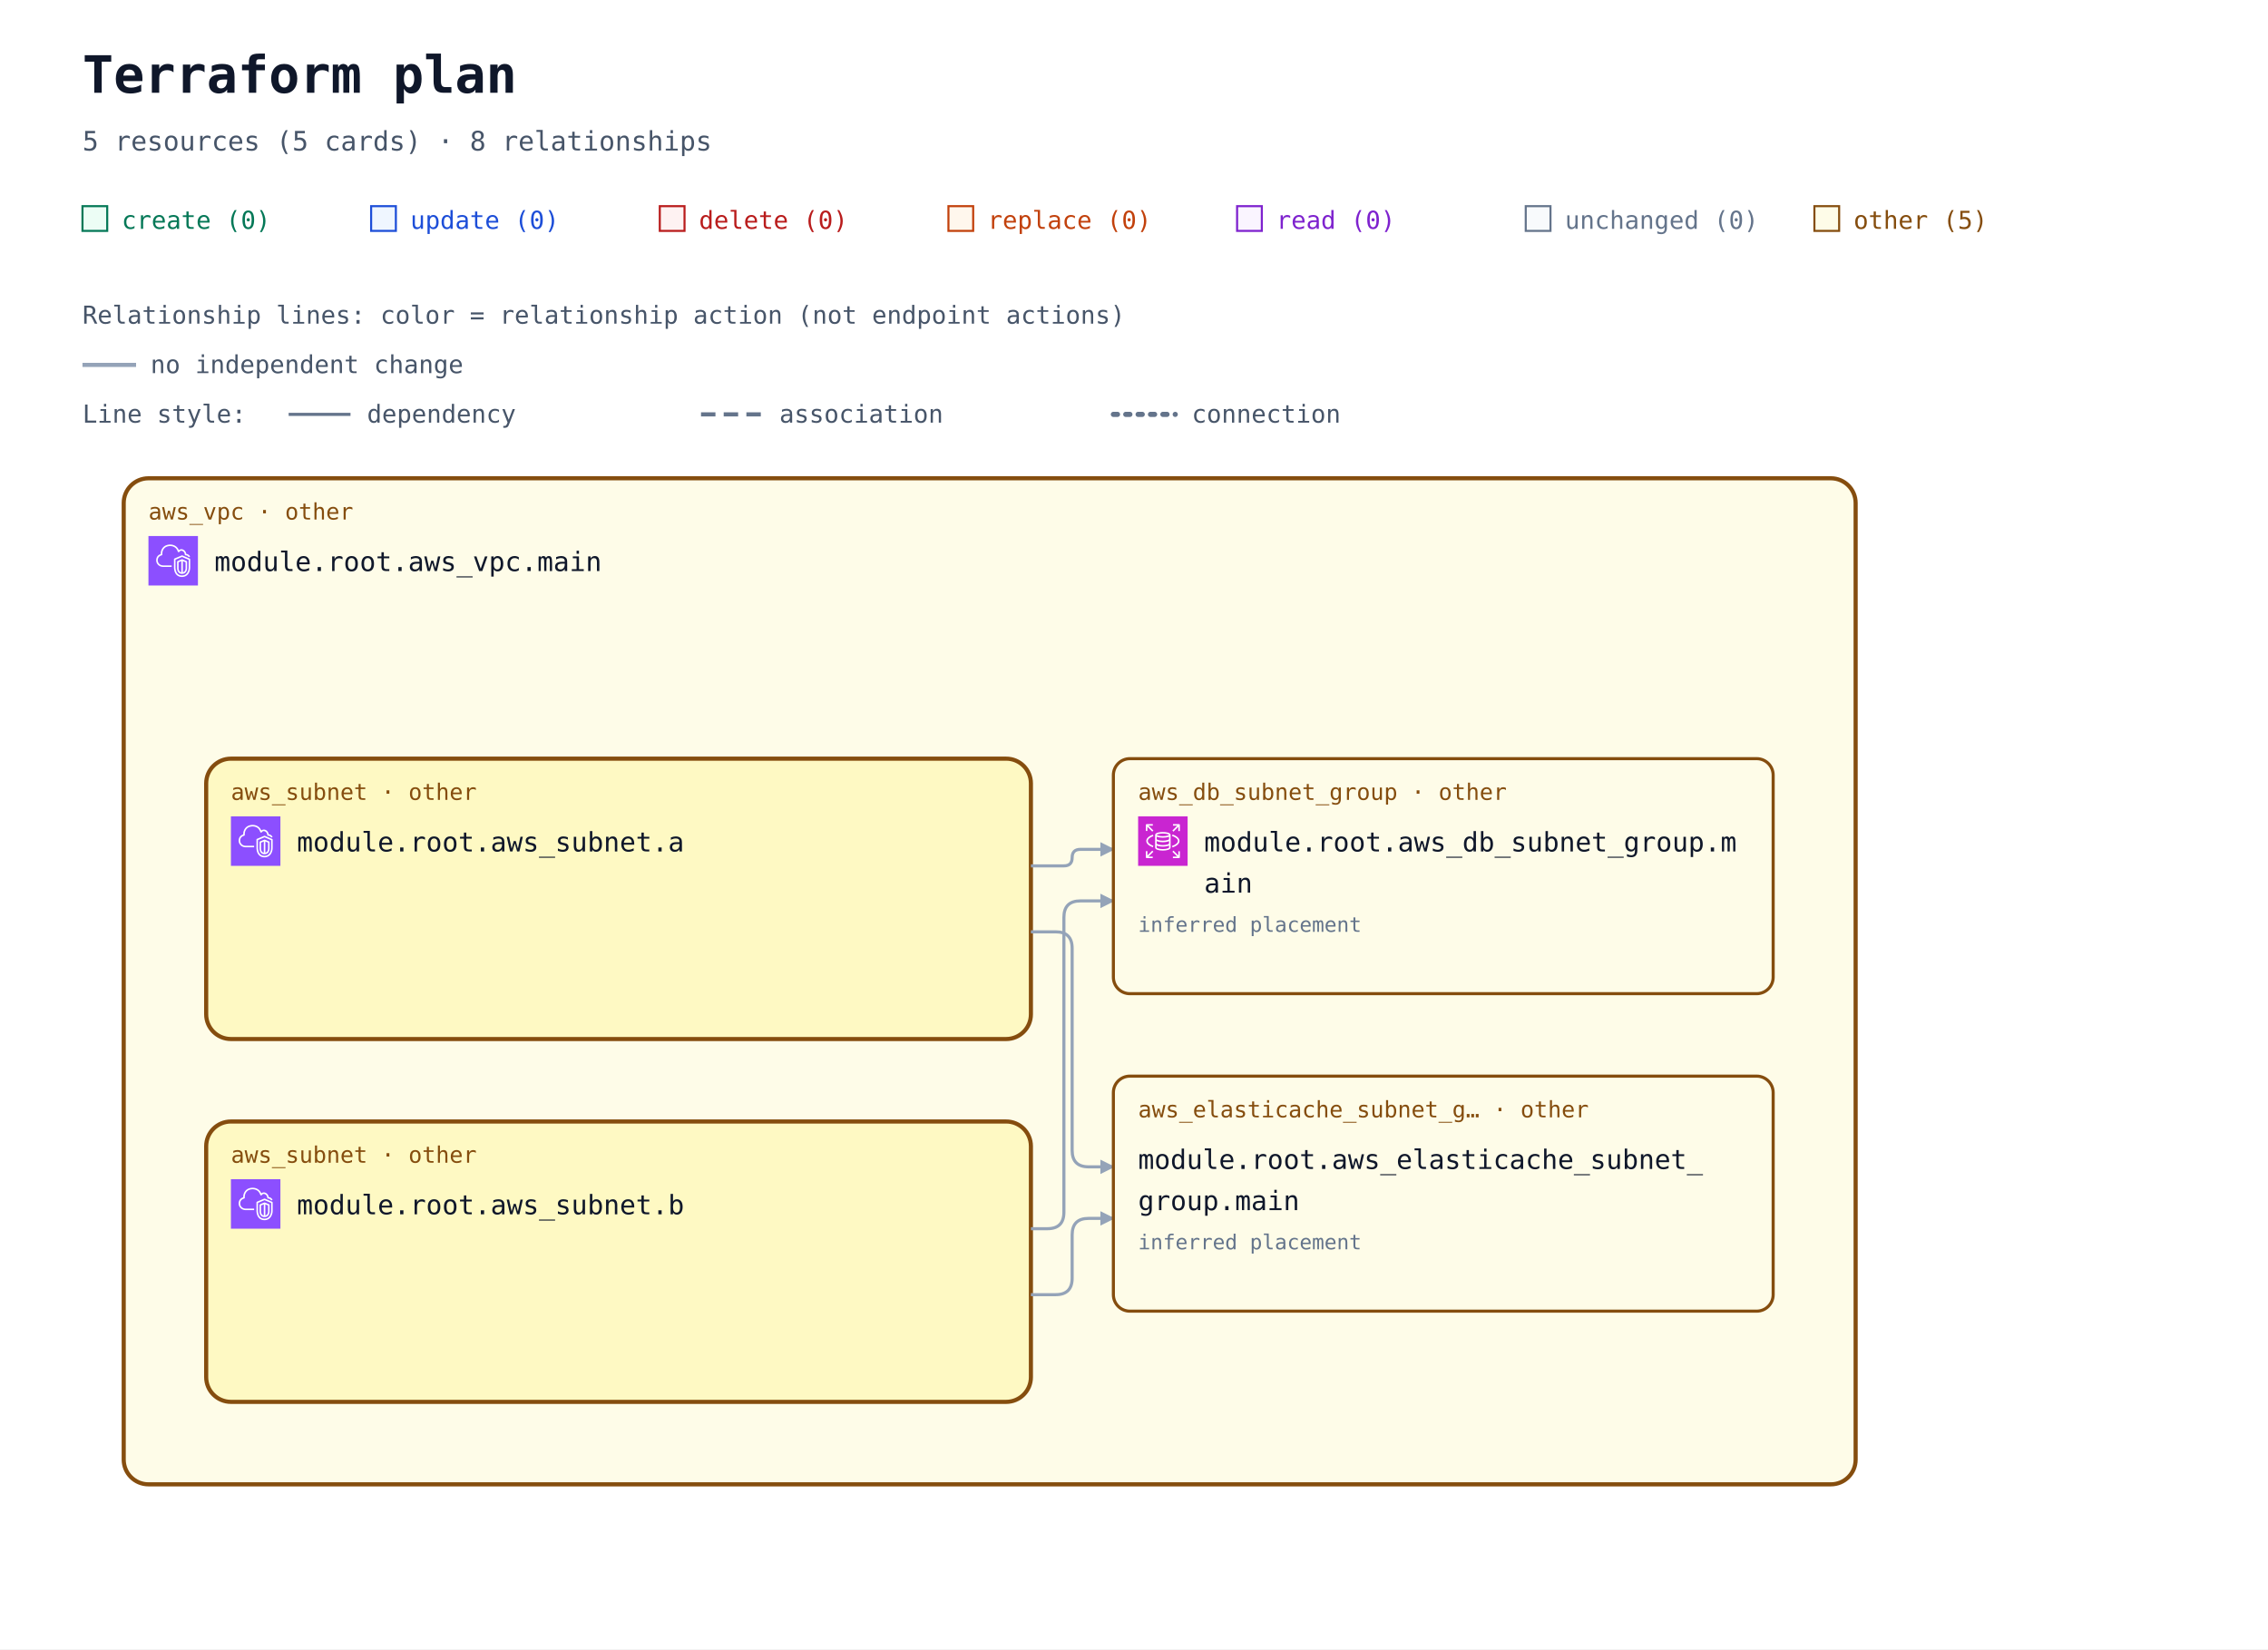
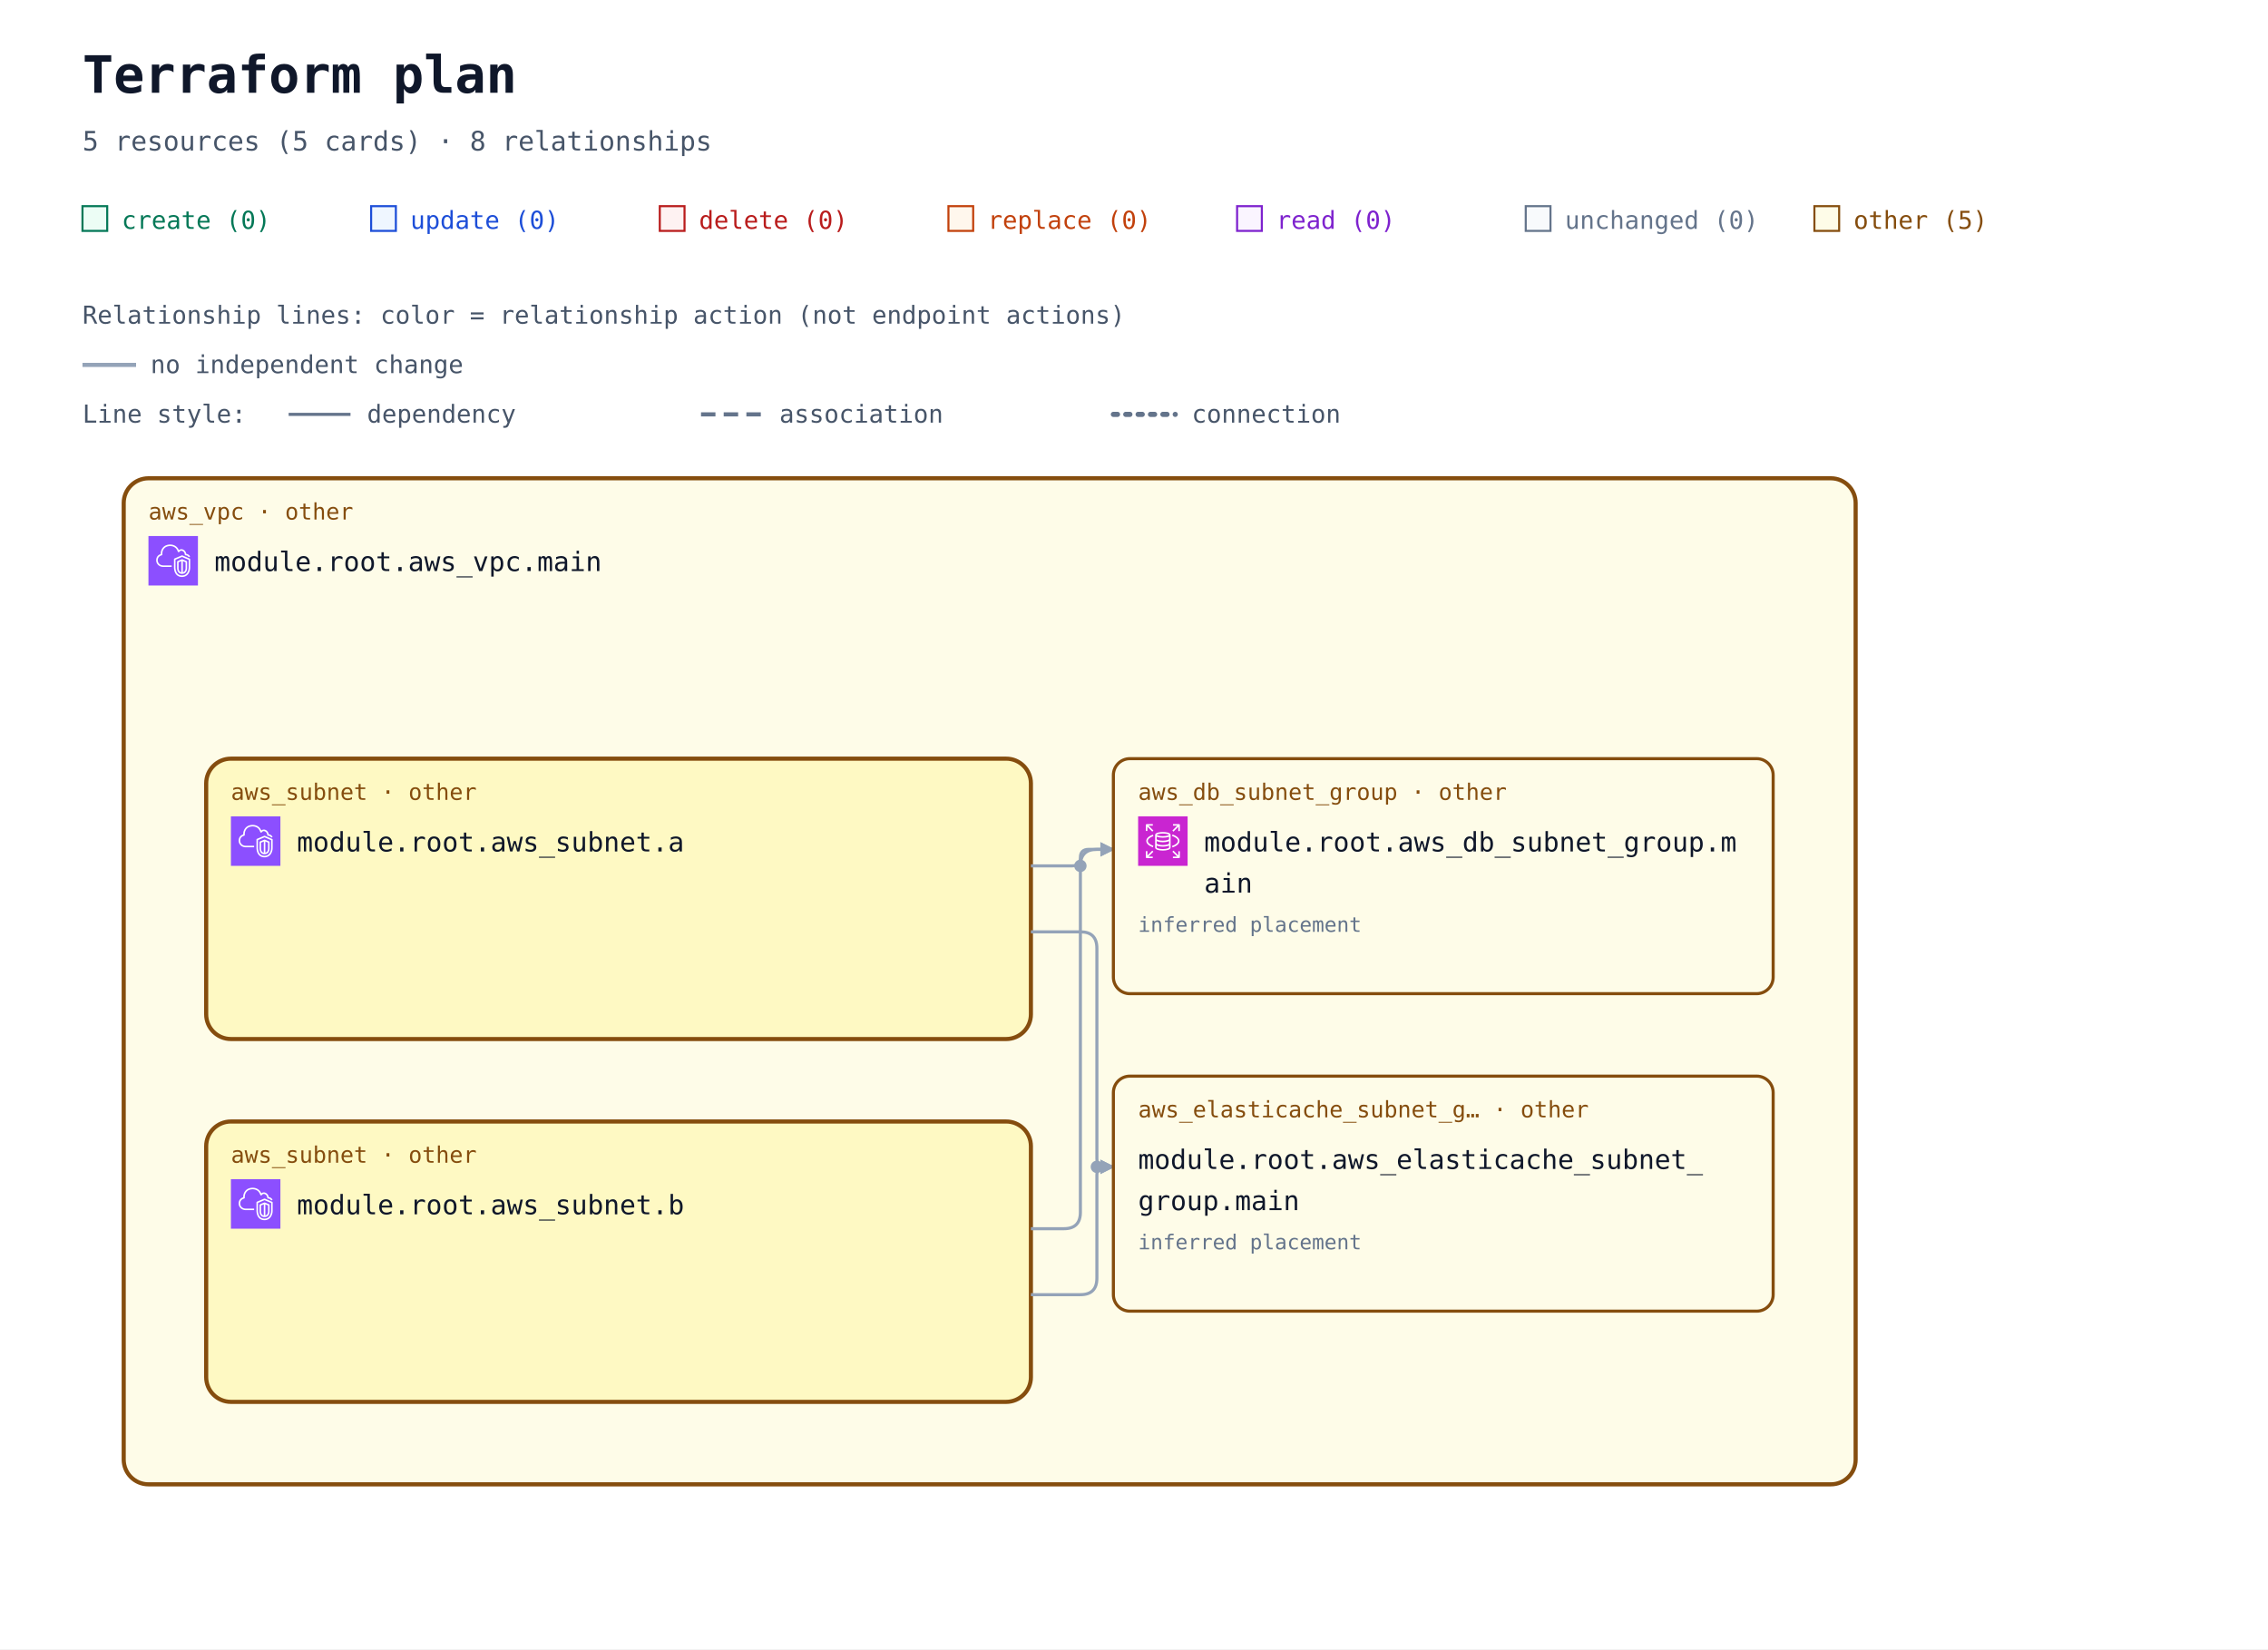
<svg xmlns="http://www.w3.org/2000/svg" width="1100" height="800" viewBox="0 0 1100 800" role="img" aria-labelledby="title description">
  <defs>
    <marker id="arrow" viewBox="0 0 10 10" refX="9" refY="5" markerWidth="7" markerHeight="7" markerUnits="userSpaceOnUse" orient="auto-start-reverse">
      <path d="M 0 0 L 10 5 L 0 10 z" fill="#94a3b8" />
    </marker>
    <symbol id="planorama-icon-aws-rds" viewBox="0 0 64 64">
      <g>
        <g id="planorama-icon-aws-rds-local-49636f6e2d4172636869746563747572652f34382f417263685f416d617a6f6e2d5244535f3438" stroke="none" stroke-width="1" fill="none" fill-rule="evenodd">
          <g id="planorama-icon-aws-rds-local-49636f6e2d4172636869746563747572652d42472f34382f4461746162617365" fill="#C925D1">
            <rect id="planorama-icon-aws-rds-local-52656374616e676c65" x="0" y="0" width="64" height="64" />
          </g>
          <path d="M54,11 L54,19 L52,19 L52,13.414 L45.707,19.707 L44.293,18.293 L50.586,12 L45.125,12 L45.125,10 L53,10 C53.553,10 54,10.448 54,11 L54,11 Z M12,18.875 L10,18.875 L10,11 C10,10.448 10.447,10 11,10 L19,10 L19,12 L13.414,12 L19.707,18.293 L18.293,19.707 L12,13.414 L12,18.875 Z M19.707,45.707 L13.414,52 L18.875,52 L18.875,54 L11,54 C10.447,54 10,53.552 10,53 L10,45 L12,45 L12,50.586 L18.293,44.293 L19.707,45.707 Z M51.5,31.781 C51.5,29.352 48.634,26.932 43.833,25.307 L44.474,23.413 C50.21,25.354 53.5,28.404 53.5,31.781 C53.5,35.158 50.21,38.208 44.474,40.15 L43.833,38.255 C48.634,36.631 51.5,34.21 51.5,31.781 L51.5,31.781 Z M12.543,31.781 C12.543,34.105 15.224,36.46 19.715,38.081 L19.035,39.961 C13.639,38.014 10.543,35.033 10.543,31.781 C10.543,28.53 13.639,25.548 19.035,23.601 L19.715,25.482 C15.224,27.103 12.543,29.458 12.543,31.781 L12.543,31.781 Z M52,45.125 L54,45.125 L54,53 C54,53.552 53.553,54 53,54 L45,54 L45,52 L50.586,52 L44.293,45.707 L45.707,44.293 L52,50.586 L52,45.125 Z M32.022,31.402 C26.999,31.402 24.126,30.059 24,29.483 L24,26.257 C26.159,27.266 29.609,27.593 32,27.593 C34.391,27.593 37.841,27.266 40,26.257 L40,29.483 C39.894,30.057 37.051,31.402 32.022,31.402 L32.022,31.402 Z M32.022,37.13 C26.999,37.13 24.126,35.786 24,35.21 L24,31.956 C25.953,32.937 29.055,33.402 32.022,33.402 C34.973,33.402 38.055,32.938 40,31.96 L40,35.21 C39.894,35.785 37.052,37.13 32.022,37.13 L32.022,37.13 Z M32,42.268 C26.95,42.268 24.104,40.917 24,40.346 L24,37.683 C25.953,38.665 29.055,39.13 32.022,39.13 C34.973,39.13 38.055,38.666 40,37.687 L40,40.342 C39.896,40.917 37.05,42.268 32,42.268 L32,42.268 Z M32,22.193 C36.971,22.193 39.642,23.37 39.982,23.894 C39.642,24.417 36.971,25.593 32,25.593 C26.909,25.593 24.233,24.361 24,23.949 L24,23.93 C24.233,23.426 26.909,22.193 32,22.193 L32,22.193 Z M32,20.193 C28.286,20.193 22,20.973 22,23.894 L22,40.346 C22,43.041 27.184,44.268 32,44.268 C36.816,44.268 42,43.041 42,40.346 L42,23.894 C42,20.973 35.714,20.193 32,20.193 L32,20.193 Z" id="planorama-icon-aws-rds-local-416d617a6f6e2d5244535f49636f6e5f34385f5371756964" fill="#FFFFFF" />
        </g>
      </g>
    </symbol>
    <symbol id="planorama-icon-aws-vpc" viewBox="0 0 64 64">
      <g>
        <g id="planorama-icon-aws-vpc-local-49636f6e2d4172636869746563747572652f34382f417263685f416d617a6f6e2d5669727475616c2d507269766174652d436c6f75645f3438" stroke="none" stroke-width="1" fill="none" fill-rule="evenodd">
          <g id="planorama-icon-aws-vpc-local-49636f6e2d4172636869746563747572652d42472f34382f4e6574776f726b696e672d436f6e74656e742d44656c6976657279" fill="#8C4FFF">
            <rect id="planorama-icon-aws-vpc-local-52656374616e676c65" x="0" y="0" width="64" height="64" />
          </g>
          <path d="M48,33.977 L44.499,32.508 L44.499,46.878 C47.906,46.147 47.998,42.181 48,41.995 L48,33.977 Z M42.499,46.923 L42.499,32.508 L39,33.977 L39,42.004 C39.008,42.466 39.183,46.339 42.499,46.923 L42.499,46.923 Z M43.112,30.082 C43.358,29.977 43.638,29.978 43.886,30.081 L49.387,32.39 C49.759,32.546 50,32.909 50,33.312 L50,42.004 C49.978,44.431 48.562,49.004 43.37,49.004 C38.393,49.004 37.026,44.432 37,42.015 L37,33.312 C37,32.909 37.241,32.546 37.613,32.39 L43.112,30.082 Z M52,30.792 L43.492,27.092 L35,30.668 L35,41.025 C34.999,41.09 34.963,46.009 37.807,48.894 C39.187,50.294 41.059,51.004 43.37,51.004 C51.808,51.004 51.996,41.425 52,41.018 L52,30.792 Z M54,30.136 L54,41.025 C53.973,45.173 51.716,53.004 43.37,53.004 C40.498,53.004 38.145,52.09 36.373,50.288 C32.941,46.797 32.996,41.243 33,41.008 L33,30.004 C33,29.602 33.241,29.238 33.612,29.082 L43.111,25.082 C43.363,24.976 43.647,24.978 43.897,25.087 L53.398,29.219 C53.764,29.378 54,29.738 54,30.136 L54,30.136 Z M19,38.004 L30,38.004 L30,40.004 L19,40.004 C14.216,40.004 10.271,36.483 10.02,31.988 C10.002,31.813 10,31.599 10,31.385 C10,26.086 13.654,24.038 15.919,23.278 C15.902,23.063 15.891,22.843 15.891,22.626 C15.891,18.039 18.658,13.701 22.621,12.079 C27.58,10.049 33.235,10.937 36.695,14.285 C37.718,15.282 38.604,16.596 39.343,18.206 C40.299,17.422 41.392,17.004 42.523,17.004 C45.234,17.004 48.281,19.296 48.9,23.062 C51.069,23.344 52.936,24.639 53.896,26.582 L52.104,27.469 C51.34,25.925 49.806,25.004 48,25.004 C47.471,25.004 47.033,24.591 47.002,24.063 C46.807,20.762 44.275,19.004 42.523,19.004 C41.55,19.004 40.582,19.574 39.797,20.608 C39.575,20.899 39.215,21.048 38.852,20.993 C38.49,20.938 38.187,20.691 38.062,20.348 C37.327,18.346 36.398,16.789 35.302,15.72 C32.406,12.917 27.615,12.196 23.379,13.93 C19.775,15.405 17.891,19.421 17.891,22.626 C17.891,23.026 17.947,23.503 17.993,23.886 C18.053,24.386 17.73,24.853 17.24,24.975 C15.283,25.459 12,26.937 12,31.385 C12,31.535 11.998,31.685 12.013,31.836 C12.209,35.312 15.276,38.004 19,38.004 L19,38.004 Z" id="planorama-icon-aws-vpc-local-416d617a6f6e2d5669727475616c2d507269766174652d436c6f75645f49636f6e5f34385f5371756964" fill="#FFFFFF" />
        </g>
      </g>
    </symbol>
  </defs>
  <rect width="100%" height="100%" fill="#ffffff" />
  <g font-family="ui-monospace, SFMono-Regular, Consolas, monospace">
    <text x="40" y="45" font-size="25" font-weight="700" fill="#0f172a">Terraform plan</text>
    <text x="40" y="73" font-size="13" fill="#475569">5 resources (5 cards) · 8 relationships</text>
    <rect x="40" y="100" width="12" height="12" fill="#ecfdf5" stroke="#047857" />
    <text x="59" y="111" font-size="12" fill="#047857">create (0)</text>
    <rect x="180" y="100" width="12" height="12" fill="#eff6ff" stroke="#1d4ed8" />
    <text x="199" y="111" font-size="12" fill="#1d4ed8">update (0)</text>
    <rect x="320" y="100" width="12" height="12" fill="#fef2f2" stroke="#b91c1c" />
    <text x="339" y="111" font-size="12" fill="#b91c1c">delete (0)</text>
    <rect x="460" y="100" width="12" height="12" fill="#fff7ed" stroke="#c2410c" />
    <text x="479" y="111" font-size="12" fill="#c2410c">replace (0)</text>
    <rect x="600" y="100" width="12" height="12" fill="#faf5ff" stroke="#7e22ce" />
    <text x="619" y="111" font-size="12" fill="#7e22ce">read (0)</text>
    <rect x="740" y="100" width="12" height="12" fill="#f8fafc" stroke="#64748b" />
    <text x="759" y="111" font-size="12" fill="#64748b">unchanged (0)</text>
    <rect x="880" y="100" width="12" height="12" fill="#fefce8" stroke="#854d0e" />
    <text x="899" y="111" font-size="12" fill="#854d0e">other (5)</text>
    <g id="relationship-legend" font-size="12" fill="#475569">
      <text x="40" y="157">Relationship lines: color = relationship action (not endpoint actions)</text>
      <path d="M 40 177 H 66" stroke="#94a3b8" stroke-width="2" />
      <text x="73" y="181">no independent change</text>
      <text x="40" y="205">Line style:</text>
      <path d="M 140 201 H 170" stroke="#64748b" stroke-width="1.5" />
      <text x="178" y="205">dependency</text>
      <path d="M 340 201 H 370" stroke="#64748b" stroke-width="2" stroke-dasharray="7 4" />
      <text x="378" y="205">association</text>
      <path d="M 540 201 H 570" stroke="#64748b" stroke-width="2.5" stroke-dasharray="2 4" stroke-linecap="round" />
      <text x="578" y="205">connection</text>
    </g>
    <g transform="translate(0 72)">
      <g data-container="resource-6177735f7670632e6d61696e-current">
        <rect x="60" y="160" width="840" height="488" rx="12" fill="#fefce8" stroke="#854d0e" stroke-width="2" data-mode="managed" />
      </g>
      <g data-container="resource-6177735f7375626e65742e61-current">
        <rect x="100" y="296" width="400" height="136" rx="12" fill="#fef9c3" stroke="#854d0e" stroke-width="2" data-mode="managed" />
      </g>
      <g data-container="resource-6177735f7375626e65742e62-current">
        <rect x="100" y="472" width="400" height="136" rx="12" fill="#fef9c3" stroke="#854d0e" stroke-width="2" data-mode="managed" />
      </g>
-       <path d="M 500 348 L 516 348 Q 520 348 520 344 L 520 344 Q 520 340 524 340 L 540 340 " data-edge-kind="dependency" data-directionality="directed" data-source="resource-6177735f7375626e65742e61-current" data-target="resource-6177735f64625f7375626e65745f67726f75702e6d61696e-current" fill="none" stroke="#94a3b8" stroke-width="1.5" stroke-linejoin="round" marker-end="url(#arrow)" />
-       <path d="M 500 380 L 512 380 Q 520 380 520 388 L 520 486 Q 520 494 528 494 L 540 494 " data-edge-kind="dependency" data-directionality="directed" data-source="resource-6177735f7375626e65742e61-current" data-target="resource-6177735f656c6173746963616368655f7375626e65745f67726f75702e6d61696e-current" fill="none" stroke="#94a3b8" stroke-width="1.5" stroke-linejoin="round" marker-end="url(#arrow)" />
-       <path d="M 500 524 L 508 524 Q 516 524 516 516 L 516 373 Q 516 365 524 365 L 540 365 " data-edge-kind="dependency" data-directionality="directed" data-source="resource-6177735f7375626e65742e62-current" data-target="resource-6177735f64625f7375626e65745f67726f75702e6d61696e-current" fill="none" stroke="#94a3b8" stroke-width="1.5" stroke-linejoin="round" marker-end="url(#arrow)" />
-       <path d="M 500 556 L 512 556 Q 520 556 520 548 L 520 527 Q 520 519 528 519 L 540 519 " data-edge-kind="dependency" data-directionality="directed" data-source="resource-6177735f7375626e65742e62-current" data-target="resource-6177735f656c6173746963616368655f7375626e65745f67726f75702e6d61696e-current" fill="none" stroke="#94a3b8" stroke-width="1.5" stroke-linejoin="round" marker-end="url(#arrow)" />
+       <path d="M 500 348 L 520 348 Q 524 348 524 344 L 524 344 Q 524 340 528 340 L 540 340 " data-edge-kind="dependency" data-directionality="directed" data-source="resource-6177735f7375626e65742e61-current" data-target="resource-6177735f64625f7375626e65745f67726f75702e6d61696e-current" fill="none" stroke="#94a3b8" stroke-width="1.5" stroke-linejoin="round" marker-end="url(#arrow)" />
+       <path d="M 500 380 L 524 380 Q 532 380 532 388 L 532 490 Q 532 494 536 494 L 540 494 " data-edge-kind="dependency" data-directionality="directed" data-source="resource-6177735f7375626e65742e61-current" data-target="resource-6177735f656c6173746963616368655f7375626e65745f67726f75702e6d61696e-current" fill="none" stroke="#94a3b8" stroke-width="1.5" stroke-linejoin="round" marker-end="url(#arrow)" />
+       <path d="M 500 524 L 516 524 Q 524 524 524 516 L 524 348 Q 524 340 532 340 L 540 340 " data-edge-kind="dependency" data-directionality="directed" data-source="resource-6177735f7375626e65742e62-current" data-target="resource-6177735f64625f7375626e65745f67726f75702e6d61696e-current" fill="none" stroke="#94a3b8" stroke-width="1.5" stroke-linejoin="round" marker-end="url(#arrow)" />
+       <path d="M 500 556 L 524 556 Q 532 556 532 548 L 532 498 Q 532 494 536 494 L 540 494 " data-edge-kind="dependency" data-directionality="directed" data-source="resource-6177735f7375626e65742e62-current" data-target="resource-6177735f656c6173746963616368655f7375626e65745f67726f75702e6d61696e-current" fill="none" stroke="#94a3b8" stroke-width="1.5" stroke-linejoin="round" marker-end="url(#arrow)" />
      <g data-edge-kind="containment" data-source="resource-6177735f7670632e6d61696e-current" data-target="resource-6177735f7375626e65742e61-current" />
      <g data-edge-kind="containment" data-source="resource-6177735f7670632e6d61696e-current" data-target="resource-6177735f7375626e65742e62-current" />
      <g data-edge-kind="containment" data-source="resource-6177735f7670632e6d61696e-current" data-target="resource-6177735f64625f7375626e65745f67726f75702e6d61696e-current" />
      <g data-edge-kind="containment" data-source="resource-6177735f7670632e6d61696e-current" data-target="resource-6177735f656c6173746963616368655f7375626e65745f67726f75702e6d61696e-current" />
+       <circle cx="524" cy="348" r="3" fill="#94a3b8" />
+       <circle cx="532" cy="494" r="3" fill="#94a3b8" />
      <g id="resource-6177735f64625f7375626e65745f67726f75702e6d61696e-current" data-architecture-id="terraform:6177735f64625f7375626e65745f67726f75702e6d61696e-current" data-qualified-address="module.root.aws_db_subnet_group.main" data-terraform-address="aws_db_subnet_group.main">
        <rect x="540" y="296" width="320" height="114" rx="8" fill="#fefce8" stroke="#854d0e" stroke-width="1.5" data-mode="managed" />
        <text x="552" y="316" font-size="11" fill="#854d0e">aws_db_subnet_group · other</text>
        <use href="#planorama-icon-aws-rds" x="552" y="324" width="24" height="24" aria-hidden="true" />
        <text x="584" y="341" font-size="13" fill="#0f172a">module.root.aws_db_subnet_group.m</text>
        <text x="584" y="361" font-size="13" fill="#0f172a">ain</text>
        <text x="552" y="398" font-size="10" fill="#64748b" />
        <text x="552" y="380" font-size="10" fill="#64748b" data-placement="inferred">inferred placement</text>
      </g>
      <g id="resource-6177735f656c6173746963616368655f7375626e65745f67726f75702e6d61696e-current" data-architecture-id="terraform:6177735f656c6173746963616368655f7375626e65745f67726f75702e6d61696e-current" data-qualified-address="module.root.aws_elasticache_subnet_group.main" data-terraform-address="aws_elasticache_subnet_group.main">
        <rect x="540" y="450" width="320" height="114" rx="8" fill="#fefce8" stroke="#854d0e" stroke-width="1.5" data-mode="managed" />
        <text x="552" y="470" font-size="11" fill="#854d0e">aws_elasticache_subnet_g… · other</text>
        <text x="552" y="495" font-size="13" fill="#0f172a">module.root.aws_elasticache_subnet_</text>
        <text x="552" y="515" font-size="13" fill="#0f172a">group.main</text>
        <text x="552" y="552" font-size="10" fill="#64748b" />
        <text x="552" y="534" font-size="10" fill="#64748b" data-placement="inferred">inferred placement</text>
      </g>
      <g id="resource-6177735f7375626e65742e61-current" data-architecture-id="terraform:6177735f7375626e65742e61-current" data-qualified-address="module.root.aws_subnet.a" data-terraform-address="aws_subnet.a">
        <text x="112" y="316" font-size="11" fill="#854d0e">aws_subnet · other</text>
        <use href="#planorama-icon-aws-vpc" x="112" y="324" width="24" height="24" aria-hidden="true" />
        <text x="144" y="341" font-size="13" fill="#0f172a">module.root.aws_subnet.a</text>
        <text x="112" y="380" font-size="10" fill="#64748b" />
      </g>
      <g id="resource-6177735f7375626e65742e62-current" data-architecture-id="terraform:6177735f7375626e65742e62-current" data-qualified-address="module.root.aws_subnet.b" data-terraform-address="aws_subnet.b">
        <text x="112" y="492" font-size="11" fill="#854d0e">aws_subnet · other</text>
        <use href="#planorama-icon-aws-vpc" x="112" y="500" width="24" height="24" aria-hidden="true" />
        <text x="144" y="517" font-size="13" fill="#0f172a">module.root.aws_subnet.b</text>
        <text x="112" y="556" font-size="10" fill="#64748b" />
      </g>
      <g id="resource-6177735f7670632e6d61696e-current" data-architecture-id="terraform:6177735f7670632e6d61696e-current" data-qualified-address="module.root.aws_vpc.main" data-terraform-address="aws_vpc.main">
        <text x="72" y="180" font-size="11" fill="#854d0e">aws_vpc · other</text>
        <use href="#planorama-icon-aws-vpc" x="72" y="188" width="24" height="24" aria-hidden="true" />
        <text x="104" y="205" font-size="13" fill="#0f172a">module.root.aws_vpc.main</text>
        <text x="72" y="244" font-size="10" fill="#64748b" />
      </g>
    </g>
  </g>
</svg>
